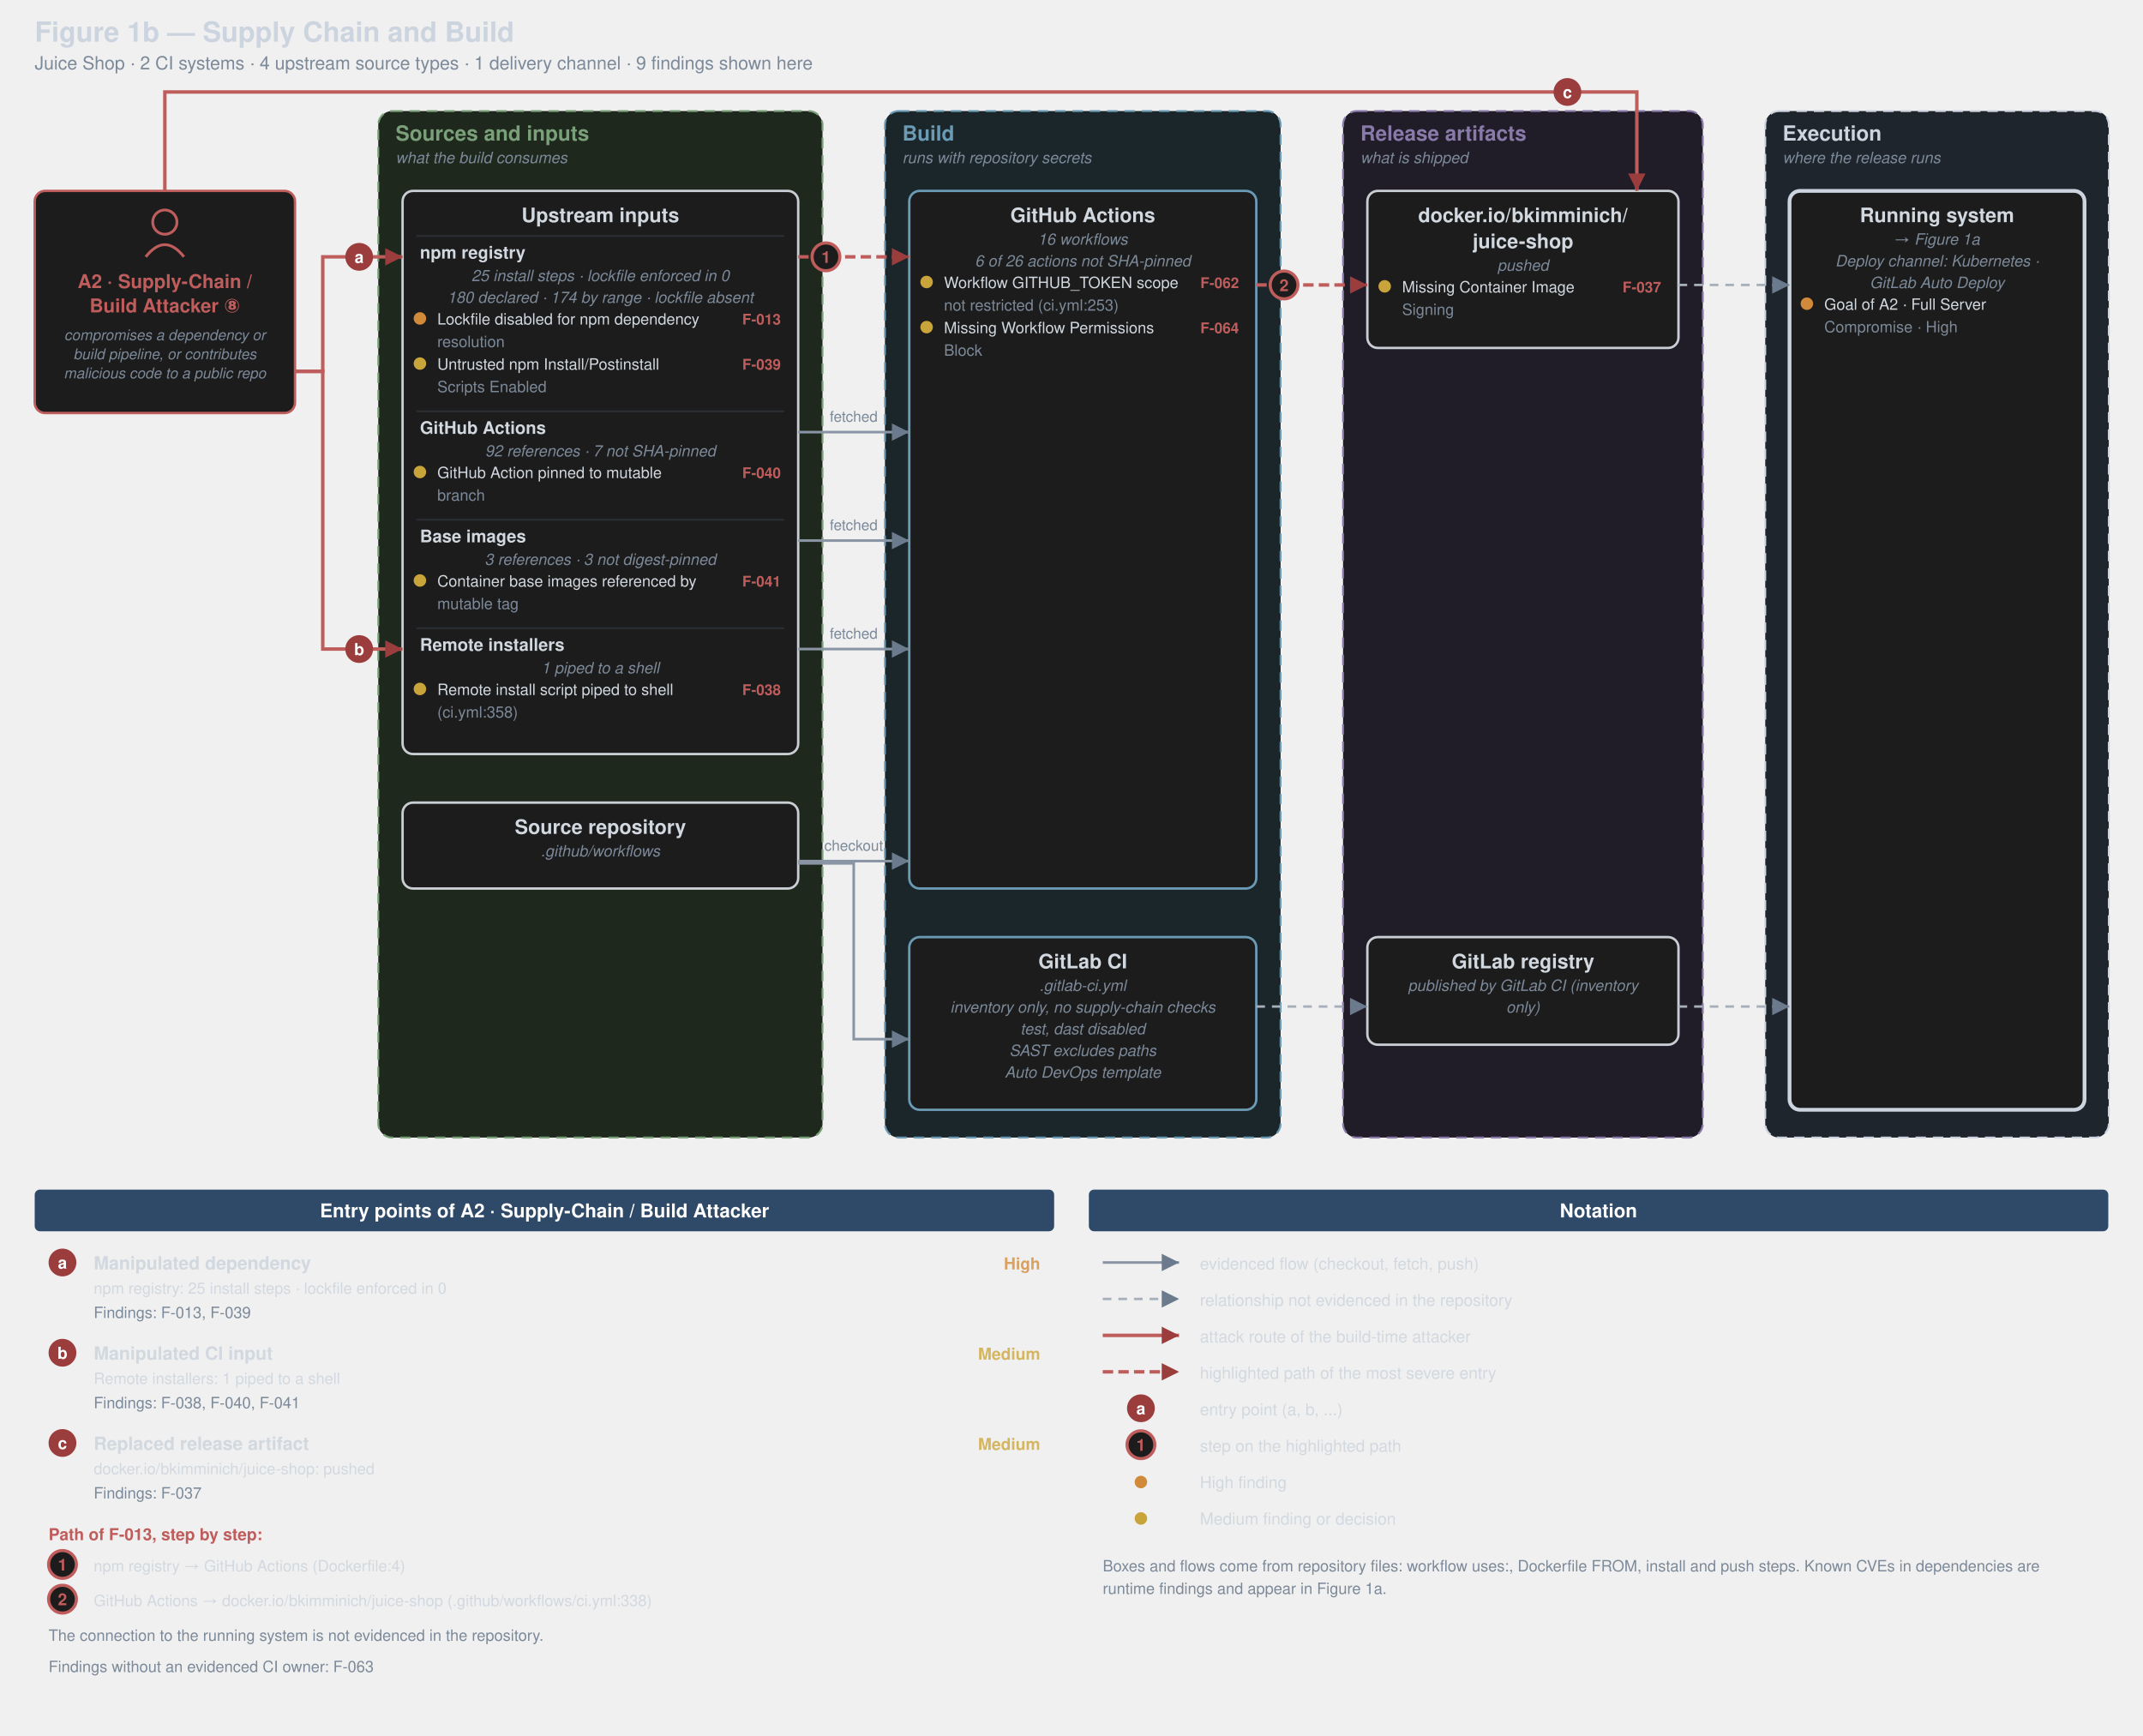
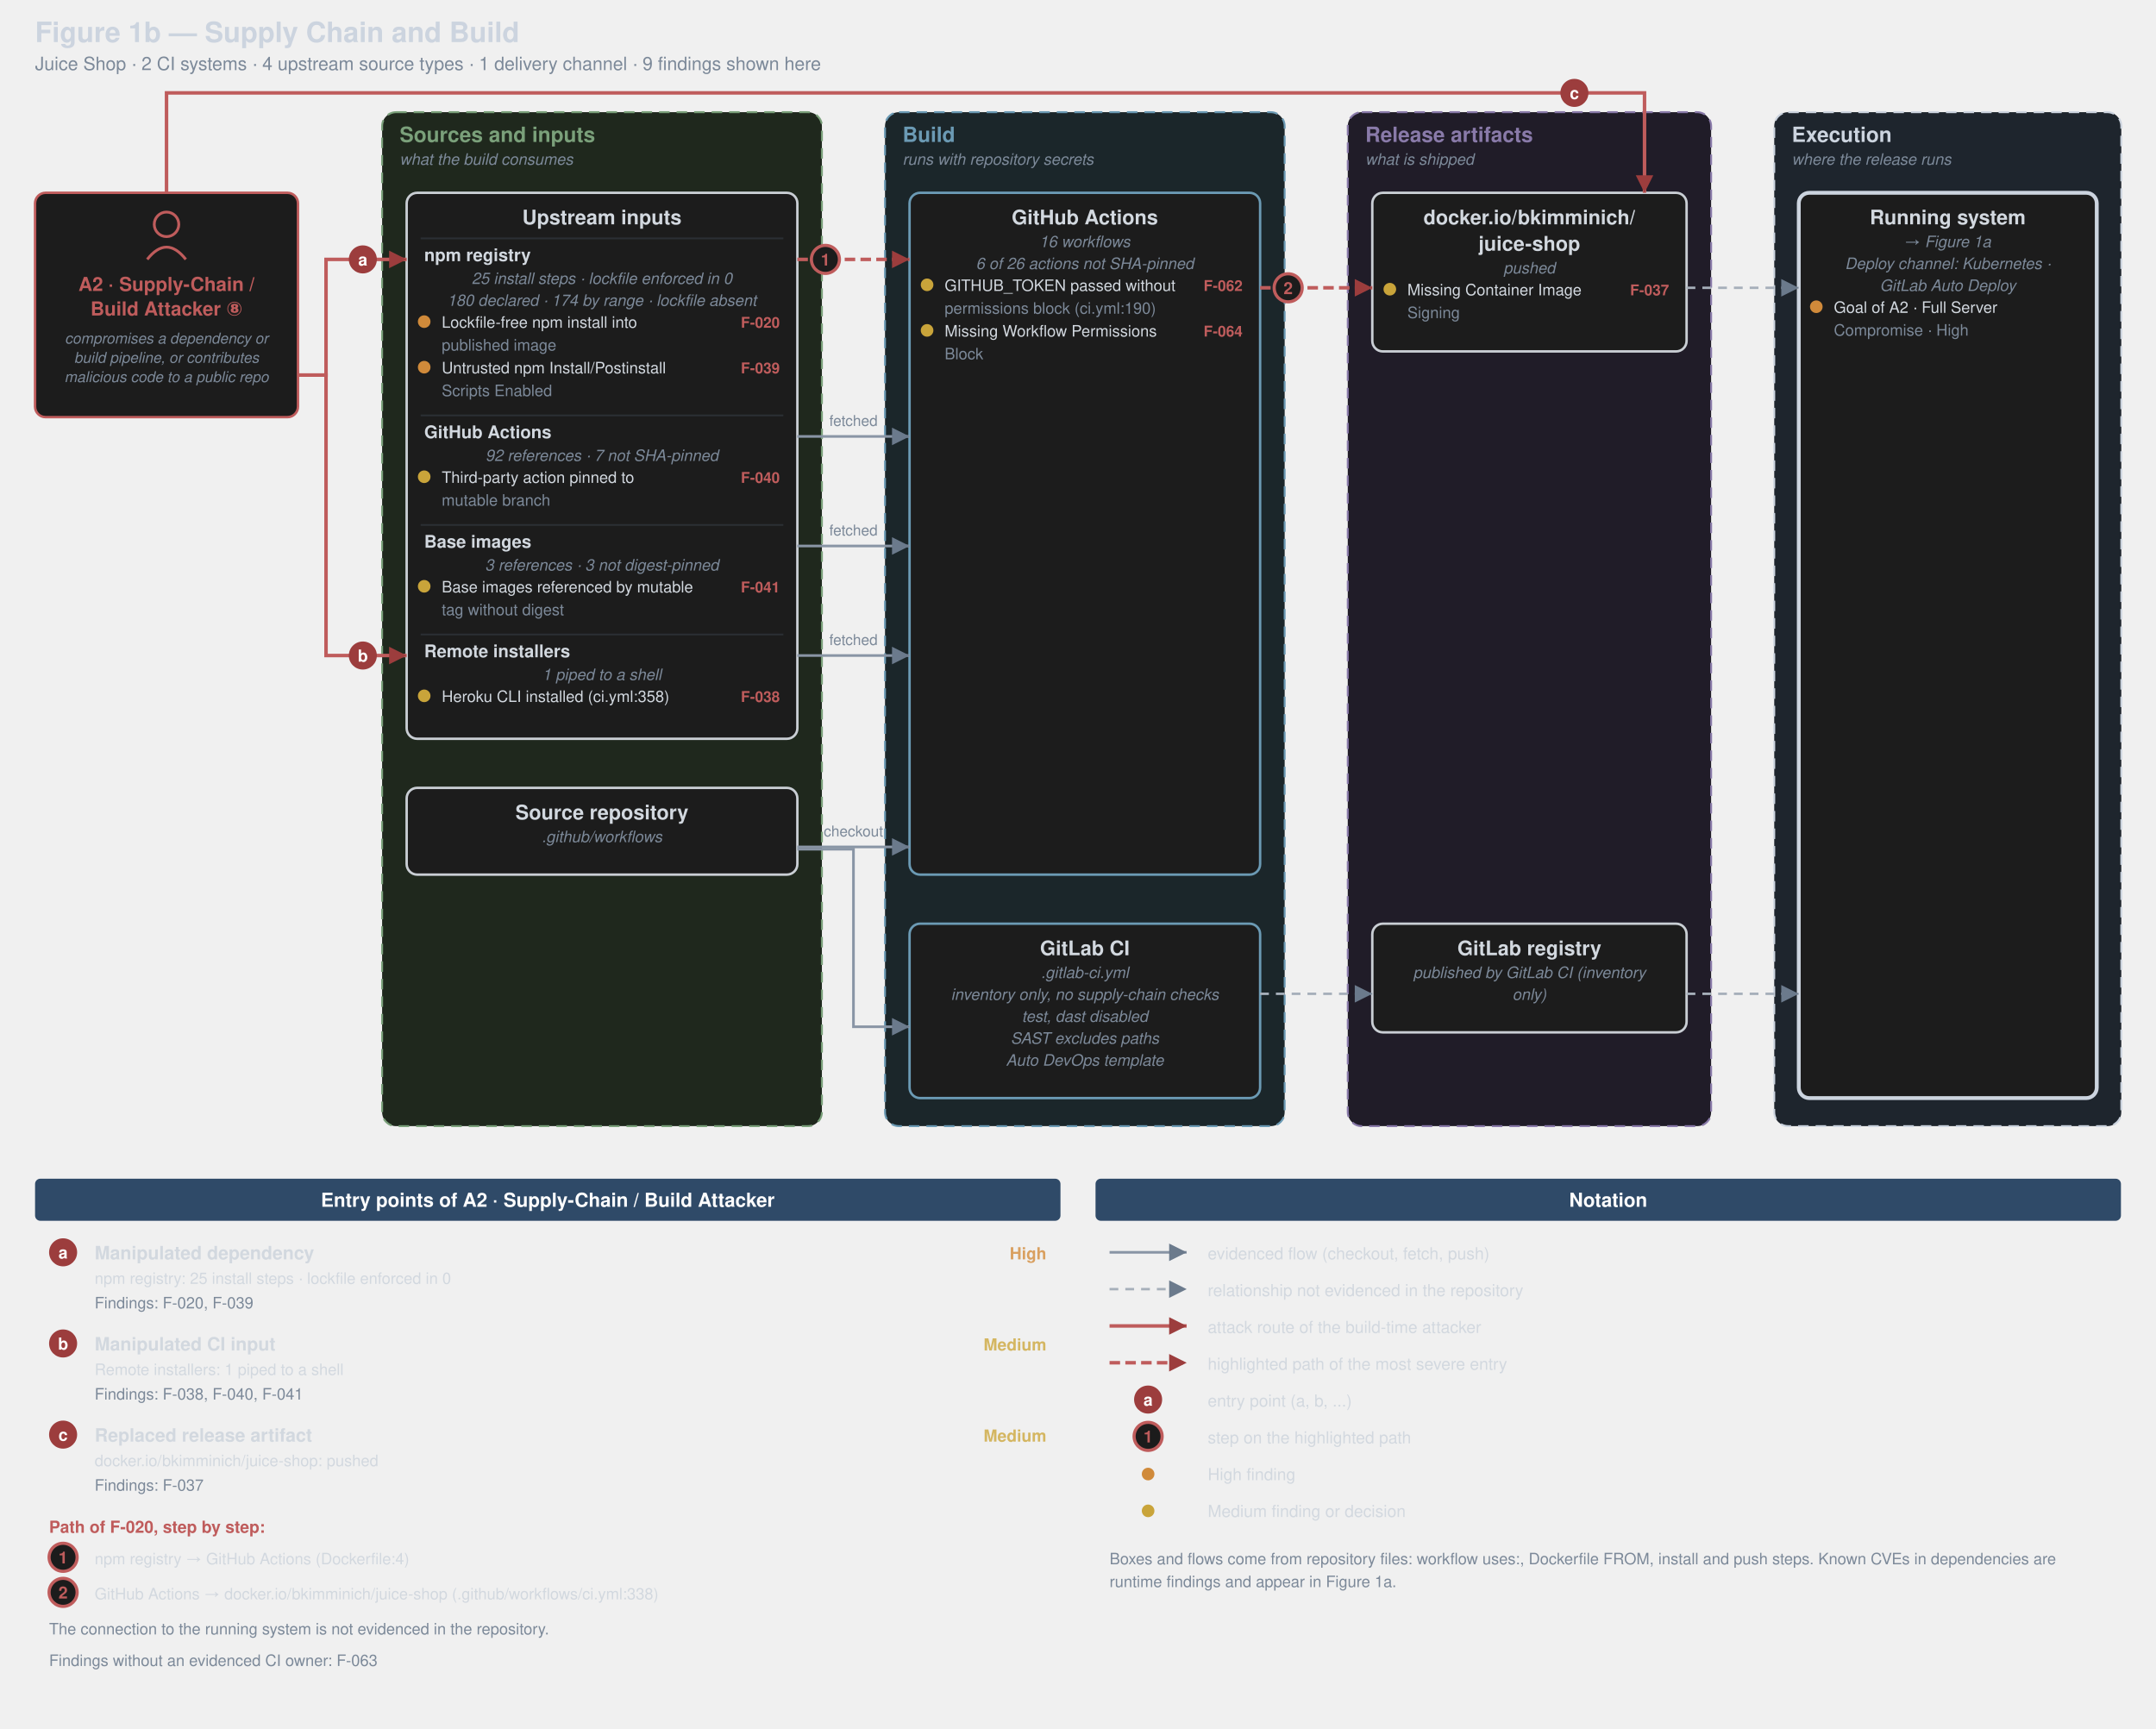
- <svg xmlns="http://www.w3.org/2000/svg" width="1235" height="1000" viewBox="0 0 1235 1000" font-family="Helvetica, Arial, sans-serif">
+ <svg xmlns="http://www.w3.org/2000/svg" width="1230" height="986" viewBox="0 0 1230 986" font-family="Helvetica, Arial, sans-serif">
  <defs>
    <marker id="m-flow" viewBox="0 0 10 10" refX="10" refY="5" markerWidth="10" markerHeight="10" markerUnits="userSpaceOnUse" orient="auto">
      <path d="M0 0 L10 5 L0 10 z" fill="#6b7a8c" />
    </marker>
    <marker id="m-attack" viewBox="0 0 10 10" refX="10" refY="5" markerWidth="10" markerHeight="10" markerUnits="userSpaceOnUse" orient="auto">
      <path d="M0 0 L10 5 L0 10 z" fill="#9c3d3d" />
    </marker>
  </defs>
  <text x="20.0" y="24.0" font-size="16" font-weight="bold" fill="#ccd4df" text-anchor="start">Figure 1b — Supply Chain and Build</text>
  <text x="20.0" y="40.0" font-size="10.5" font-weight="normal" fill="#7c8999" text-anchor="start">Juice Shop · 2 CI systems · 4 upstream source types · 1 delivery channel · 9 findings shown here</text>
-   <rect x="218.0" y="64.0" width="256.0" height="591.5" rx="8" fill="#1f281d" stroke="#7aa07a" stroke-width="1.1" stroke-dasharray="6 4" />
+   <rect x="218.0" y="64.0" width="250.9" height="578.5" rx="8" fill="#1f281d" stroke="#7aa07a" stroke-width="1.1" stroke-dasharray="6 4" />
  <text x="228.0" y="81.0" font-size="12" font-weight="bold" fill="#7aa07a" text-anchor="start">Sources and inputs</text>
  <text x="228.0" y="94.0" font-size="9" font-weight="normal" fill="#7c8999" text-anchor="start" font-style="italic">what the build consumes</text>
-   <rect x="510.0" y="64.0" width="228.0" height="591.5" rx="8" fill="#1b262a" stroke="#6b9ab4" stroke-width="1.1" stroke-dasharray="6 4" />
-   <text x="520.0" y="81.0" font-size="12" font-weight="bold" fill="#6b9ab4" text-anchor="start">Build</text>
-   <text x="520.0" y="94.0" font-size="9" font-weight="normal" fill="#7c8999" text-anchor="start" font-style="italic">runs with repository secrets</text>
-   <rect x="774.0" y="64.0" width="207.3" height="591.5" rx="8" fill="#201c28" stroke="#897aa9" stroke-width="1.1" stroke-dasharray="6 4" />
-   <text x="784.0" y="81.0" font-size="12" font-weight="bold" fill="#897aa9" text-anchor="start">Release artifacts</text>
-   <text x="784.0" y="94.0" font-size="9" font-weight="normal" fill="#7c8999" text-anchor="start" font-style="italic">what is shipped</text>
-   <rect x="1017.3" y="64.0" width="198.0" height="591.5" rx="8" fill="#1e252d" stroke="#ccd4df" stroke-width="1.1" stroke-dasharray="6 4" />
-   <text x="1027.3" y="81.0" font-size="12" font-weight="bold" fill="#ccd4df" text-anchor="start">Execution</text>
-   <text x="1027.3" y="94.0" font-size="9" font-weight="normal" fill="#7c8999" text-anchor="start" font-style="italic">where the release runs</text>
-   <rect x="232.0" y="110.0" width="228.0" height="324.5" rx="6" fill="#1c1c1c" stroke="#c9ced4" stroke-width="1.4" />
-   <text x="346.0" y="128.0" font-size="11.5" font-weight="bold" fill="#d2d8df" text-anchor="middle">Upstream inputs</text>
-   <line x1="240.0" y1="136.0" x2="452.0" y2="136.0" stroke="#2b2f34" />
+   <rect x="504.9" y="64.0" width="228.0" height="578.5" rx="8" fill="#1b262a" stroke="#6b9ab4" stroke-width="1.1" stroke-dasharray="6 4" />
+   <text x="514.9" y="81.0" font-size="12" font-weight="bold" fill="#6b9ab4" text-anchor="start">Build</text>
+   <text x="514.9" y="94.0" font-size="9" font-weight="normal" fill="#7c8999" text-anchor="start" font-style="italic">runs with repository secrets</text>
+   <rect x="768.9" y="64.0" width="207.3" height="578.5" rx="8" fill="#201c28" stroke="#897aa9" stroke-width="1.1" stroke-dasharray="6 4" />
+   <text x="778.9" y="81.0" font-size="12" font-weight="bold" fill="#897aa9" text-anchor="start">Release artifacts</text>
+   <text x="778.9" y="94.0" font-size="9" font-weight="normal" fill="#7c8999" text-anchor="start" font-style="italic">what is shipped</text>
+   <rect x="1012.2" y="64.0" width="198.0" height="578.5" rx="8" fill="#1e252d" stroke="#ccd4df" stroke-width="1.1" stroke-dasharray="6 4" />
+   <text x="1022.2" y="81.0" font-size="12" font-weight="bold" fill="#ccd4df" text-anchor="start">Execution</text>
+   <text x="1022.2" y="94.0" font-size="9" font-weight="normal" fill="#7c8999" text-anchor="start" font-style="italic">where the release runs</text>
+   <rect x="232.0" y="110.0" width="222.9" height="311.5" rx="6" fill="#1c1c1c" stroke="#c9ced4" stroke-width="1.4" />
+   <text x="343.4" y="128.0" font-size="11.5" font-weight="bold" fill="#d2d8df" text-anchor="middle">Upstream inputs</text>
+   <line x1="240.0" y1="136.0" x2="446.9" y2="136.0" stroke="#2b2f34" />
  <text x="242.0" y="149.0" font-size="10" font-weight="bold" fill="#d2d8df" text-anchor="start">npm registry</text>
-   <text x="346.0" y="162.0" font-size="9" font-weight="normal" fill="#7c8999" text-anchor="middle" font-style="italic">25 install steps · lockfile enforced in 0</text>
-   <text x="346.0" y="174.5" font-size="9" font-weight="normal" fill="#7c8999" text-anchor="middle" font-style="italic">180 declared · 174 by range · lockfile absent</text>
+   <text x="343.4" y="162.0" font-size="9" font-weight="normal" fill="#7c8999" text-anchor="middle" font-style="italic">25 install steps · lockfile enforced in 0</text>
+   <text x="343.4" y="174.5" font-size="9" font-weight="normal" fill="#7c8999" text-anchor="middle" font-style="italic">180 declared · 174 by range · lockfile absent</text>
  <circle cx="242.0" cy="183.5" r="3.6" fill="#d08a3a" />
-   <text x="252.0" y="187.0" font-size="9" font-weight="normal" fill="#d2d8df" text-anchor="start">Lockfile disabled for npm dependency</text>
-   <text x="450.0" y="187.0" font-size="8.5" font-weight="bold" fill="#bf5c5c" text-anchor="end">F-013</text>
-   <text x="252.0" y="200.0" font-size="9" font-weight="normal" fill="#7c8999" text-anchor="start">resolution</text>
-   <circle cx="242.0" cy="209.5" r="3.6" fill="#c9a43a" />
+   <text x="252.0" y="187.0" font-size="9" font-weight="normal" fill="#d2d8df" text-anchor="start">Lockfile-free npm install into</text>
+   <text x="444.9" y="187.0" font-size="8.5" font-weight="bold" fill="#bf5c5c" text-anchor="end">F-020</text>
+   <text x="252.0" y="200.0" font-size="9" font-weight="normal" fill="#7c8999" text-anchor="start">published image</text>
+   <circle cx="242.0" cy="209.5" r="3.6" fill="#d08a3a" />
  <text x="252.0" y="213.0" font-size="9" font-weight="normal" fill="#d2d8df" text-anchor="start">Untrusted npm Install/Postinstall</text>
-   <text x="450.0" y="213.0" font-size="8.5" font-weight="bold" fill="#bf5c5c" text-anchor="end">F-039</text>
+   <text x="444.9" y="213.0" font-size="8.5" font-weight="bold" fill="#bf5c5c" text-anchor="end">F-039</text>
  <text x="252.0" y="226.0" font-size="9" font-weight="normal" fill="#7c8999" text-anchor="start">Scripts Enabled</text>
-   <line x1="240.0" y1="237.0" x2="452.0" y2="237.0" stroke="#2b2f34" />
+   <line x1="240.0" y1="237.0" x2="446.9" y2="237.0" stroke="#2b2f34" />
  <text x="242.0" y="250.0" font-size="10" font-weight="bold" fill="#d2d8df" text-anchor="start">GitHub Actions</text>
-   <text x="346.0" y="263.0" font-size="9" font-weight="normal" fill="#7c8999" text-anchor="middle" font-style="italic">92 references · 7 not SHA-pinned</text>
+   <text x="343.4" y="263.0" font-size="9" font-weight="normal" fill="#7c8999" text-anchor="middle" font-style="italic">92 references · 7 not SHA-pinned</text>
  <circle cx="242.0" cy="272.0" r="3.6" fill="#c9a43a" />
-   <text x="252.0" y="275.5" font-size="9" font-weight="normal" fill="#d2d8df" text-anchor="start">GitHub Action pinned to mutable</text>
-   <text x="450.0" y="275.5" font-size="8.5" font-weight="bold" fill="#bf5c5c" text-anchor="end">F-040</text>
-   <text x="252.0" y="288.5" font-size="9" font-weight="normal" fill="#7c8999" text-anchor="start">branch</text>
-   <line x1="240.0" y1="299.5" x2="452.0" y2="299.5" stroke="#2b2f34" />
+   <text x="252.0" y="275.5" font-size="9" font-weight="normal" fill="#d2d8df" text-anchor="start">Third-party action pinned to</text>
+   <text x="444.9" y="275.5" font-size="8.5" font-weight="bold" fill="#bf5c5c" text-anchor="end">F-040</text>
+   <text x="252.0" y="288.5" font-size="9" font-weight="normal" fill="#7c8999" text-anchor="start">mutable branch</text>
+   <line x1="240.0" y1="299.5" x2="446.9" y2="299.5" stroke="#2b2f34" />
  <text x="242.0" y="312.5" font-size="10" font-weight="bold" fill="#d2d8df" text-anchor="start">Base images</text>
-   <text x="346.0" y="325.5" font-size="9" font-weight="normal" fill="#7c8999" text-anchor="middle" font-style="italic">3 references · 3 not digest-pinned</text>
+   <text x="343.4" y="325.5" font-size="9" font-weight="normal" fill="#7c8999" text-anchor="middle" font-style="italic">3 references · 3 not digest-pinned</text>
  <circle cx="242.0" cy="334.5" r="3.6" fill="#c9a43a" />
-   <text x="252.0" y="338.0" font-size="9" font-weight="normal" fill="#d2d8df" text-anchor="start">Container base images referenced by</text>
-   <text x="450.0" y="338.0" font-size="8.5" font-weight="bold" fill="#bf5c5c" text-anchor="end">F-041</text>
-   <text x="252.0" y="351.0" font-size="9" font-weight="normal" fill="#7c8999" text-anchor="start">mutable tag</text>
-   <line x1="240.0" y1="362.0" x2="452.0" y2="362.0" stroke="#2b2f34" />
+   <text x="252.0" y="338.0" font-size="9" font-weight="normal" fill="#d2d8df" text-anchor="start">Base images referenced by mutable</text>
+   <text x="444.9" y="338.0" font-size="8.5" font-weight="bold" fill="#bf5c5c" text-anchor="end">F-041</text>
+   <text x="252.0" y="351.0" font-size="9" font-weight="normal" fill="#7c8999" text-anchor="start">tag without digest</text>
+   <line x1="240.0" y1="362.0" x2="446.9" y2="362.0" stroke="#2b2f34" />
  <text x="242.0" y="375.0" font-size="10" font-weight="bold" fill="#d2d8df" text-anchor="start">Remote installers</text>
-   <text x="346.0" y="388.0" font-size="9" font-weight="normal" fill="#7c8999" text-anchor="middle" font-style="italic">1 piped to a shell</text>
+   <text x="343.4" y="388.0" font-size="9" font-weight="normal" fill="#7c8999" text-anchor="middle" font-style="italic">1 piped to a shell</text>
  <circle cx="242.0" cy="397.0" r="3.6" fill="#c9a43a" />
-   <text x="252.0" y="400.5" font-size="9" font-weight="normal" fill="#d2d8df" text-anchor="start">Remote install script piped to shell</text>
-   <text x="450.0" y="400.5" font-size="8.5" font-weight="bold" fill="#bf5c5c" text-anchor="end">F-038</text>
-   <text x="252.0" y="413.5" font-size="9" font-weight="normal" fill="#7c8999" text-anchor="start">(ci.yml:358)</text>
-   <rect x="232.0" y="462.5" width="228.0" height="49.5" rx="6" fill="#1c1c1c" stroke="#c9ced4" stroke-width="1.4" />
-   <text x="346.0" y="480.5" font-size="11.5" font-weight="bold" fill="#d2d8df" text-anchor="middle">Source repository</text>
-   <text x="346.0" y="493.5" font-size="9" font-weight="normal" fill="#7c8999" text-anchor="middle" font-style="italic">.github/workflows</text>
-   <rect x="524.0" y="110.0" width="200.0" height="402.0" rx="6" fill="#1c1c1c" stroke="#6b9ab4" stroke-width="1.4" />
-   <text x="624.0" y="128.0" font-size="11.5" font-weight="bold" fill="#d2d8df" text-anchor="middle">GitHub Actions</text>
-   <text x="624.0" y="141.0" font-size="9" font-weight="normal" fill="#7c8999" text-anchor="middle" font-style="italic">16 workflows</text>
-   <text x="624.0" y="153.5" font-size="9" font-weight="normal" fill="#7c8999" text-anchor="middle" font-style="italic">6 of 26 actions not SHA-pinned</text>
-   <circle cx="534.0" cy="162.5" r="3.6" fill="#c9a43a" />
-   <text x="544.0" y="166.0" font-size="9" font-weight="normal" fill="#d2d8df" text-anchor="start">Workflow GITHUB_TOKEN scope</text>
-   <text x="714.0" y="166.0" font-size="8.5" font-weight="bold" fill="#bf5c5c" text-anchor="end">F-062</text>
-   <text x="544.0" y="179.0" font-size="9" font-weight="normal" fill="#7c8999" text-anchor="start">not restricted (ci.yml:253)</text>
-   <circle cx="534.0" cy="188.5" r="3.6" fill="#c9a43a" />
-   <text x="544.0" y="192.0" font-size="9" font-weight="normal" fill="#d2d8df" text-anchor="start">Missing Workflow Permissions</text>
-   <text x="714.0" y="192.0" font-size="8.5" font-weight="bold" fill="#bf5c5c" text-anchor="end">F-064</text>
-   <text x="544.0" y="205.0" font-size="9" font-weight="normal" fill="#7c8999" text-anchor="start">Block</text>
-   <rect x="524.0" y="540.0" width="200.0" height="99.5" rx="6" fill="#1c1c1c" stroke="#6b9ab4" stroke-width="1.4" />
-   <text x="624.0" y="558.0" font-size="11.5" font-weight="bold" fill="#d2d8df" text-anchor="middle">GitLab CI</text>
-   <text x="624.0" y="571.0" font-size="9" font-weight="normal" fill="#7c8999" text-anchor="middle" font-style="italic">.gitlab-ci.yml</text>
-   <text x="624.0" y="583.5" font-size="9" font-weight="normal" fill="#7c8999" text-anchor="middle" font-style="italic">inventory only, no supply-chain checks</text>
-   <text x="624.0" y="596.0" font-size="9" font-weight="normal" fill="#7c8999" text-anchor="middle" font-style="italic">test, dast disabled</text>
-   <text x="624.0" y="608.5" font-size="9" font-weight="normal" fill="#7c8999" text-anchor="middle" font-style="italic">SAST excludes paths</text>
-   <text x="624.0" y="621.0" font-size="9" font-weight="normal" fill="#7c8999" text-anchor="middle" font-style="italic">Auto DevOps template</text>
-   <rect x="788.0" y="110.0" width="179.3" height="90.5" rx="6" fill="#1c1c1c" stroke="#c9ced4" stroke-width="1.4" />
-   <text x="877.7" y="128.0" font-size="11.5" font-weight="bold" fill="#d2d8df" text-anchor="middle">docker.io/bkimminich/</text>
-   <text x="877.7" y="143.0" font-size="11.5" font-weight="bold" fill="#d2d8df" text-anchor="middle">juice-shop</text>
-   <text x="877.7" y="156.0" font-size="9" font-weight="normal" fill="#7c8999" text-anchor="middle" font-style="italic">pushed</text>
-   <circle cx="798.0" cy="165.0" r="3.6" fill="#c9a43a" />
-   <text x="808.0" y="168.5" font-size="9" font-weight="normal" fill="#d2d8df" text-anchor="start">Missing Container Image</text>
-   <text x="957.3" y="168.5" font-size="8.5" font-weight="bold" fill="#bf5c5c" text-anchor="end">F-037</text>
-   <text x="808.0" y="181.5" font-size="9" font-weight="normal" fill="#7c8999" text-anchor="start">Signing</text>
-   <rect x="788.0" y="540.0" width="179.3" height="62.0" rx="6" fill="#1c1c1c" stroke="#c9ced4" stroke-width="1.4" />
-   <text x="877.7" y="558.0" font-size="11.5" font-weight="bold" fill="#d2d8df" text-anchor="middle">GitLab registry</text>
-   <text x="877.7" y="571.0" font-size="9" font-weight="normal" fill="#7c8999" text-anchor="middle" font-style="italic">published by GitLab CI (inventory</text>
-   <text x="877.7" y="583.5" font-size="9" font-weight="normal" fill="#7c8999" text-anchor="middle" font-style="italic">only)</text>
-   <rect x="1031.3" y="110.0" width="170.0" height="529.5" rx="6" fill="#1c1c1c" stroke="#ccd4df" stroke-width="2.2" />
-   <text x="1116.3" y="128.0" font-size="11.5" font-weight="bold" fill="#d2d8df" text-anchor="middle">Running system</text>
-   <text x="1116.3" y="141.0" font-size="9" font-weight="normal" fill="#7c8999" text-anchor="middle" font-style="italic">→ Figure 1a</text>
-   <text x="1116.3" y="153.5" font-size="9" font-weight="normal" fill="#7c8999" text-anchor="middle" font-style="italic">Deploy channel: Kubernetes ·</text>
-   <text x="1116.3" y="166.0" font-size="9" font-weight="normal" fill="#7c8999" text-anchor="middle" font-style="italic">GitLab Auto Deploy</text>
-   <circle cx="1041.3" cy="175.0" r="3.6" fill="#d08a3a" />
-   <text x="1051.3" y="178.5" font-size="9" font-weight="normal" fill="#d2d8df" text-anchor="start">Goal of A2 · Full Server</text>
-   <text x="1051.3" y="191.5" font-size="9" font-weight="normal" fill="#7c8999" text-anchor="start">Compromise · High</text>
+   <text x="252.0" y="400.5" font-size="9" font-weight="normal" fill="#d2d8df" text-anchor="start">Heroku CLI installed (ci.yml:358)</text>
+   <text x="444.9" y="400.5" font-size="8.5" font-weight="bold" fill="#bf5c5c" text-anchor="end">F-038</text>
+   <rect x="232.0" y="449.5" width="222.9" height="49.5" rx="6" fill="#1c1c1c" stroke="#c9ced4" stroke-width="1.4" />
+   <text x="343.4" y="467.5" font-size="11.5" font-weight="bold" fill="#d2d8df" text-anchor="middle">Source repository</text>
+   <text x="343.4" y="480.5" font-size="9" font-weight="normal" fill="#7c8999" text-anchor="middle" font-style="italic">.github/workflows</text>
+   <rect x="518.9" y="110.0" width="200.0" height="389.0" rx="6" fill="#1c1c1c" stroke="#6b9ab4" stroke-width="1.4" />
+   <text x="618.9" y="128.0" font-size="11.5" font-weight="bold" fill="#d2d8df" text-anchor="middle">GitHub Actions</text>
+   <text x="618.9" y="141.0" font-size="9" font-weight="normal" fill="#7c8999" text-anchor="middle" font-style="italic">16 workflows</text>
+   <text x="618.9" y="153.5" font-size="9" font-weight="normal" fill="#7c8999" text-anchor="middle" font-style="italic">6 of 26 actions not SHA-pinned</text>
+   <circle cx="528.9" cy="162.5" r="3.6" fill="#c9a43a" />
+   <text x="538.9" y="166.0" font-size="9" font-weight="normal" fill="#d2d8df" text-anchor="start">GITHUB_TOKEN passed without</text>
+   <text x="708.9" y="166.0" font-size="8.5" font-weight="bold" fill="#bf5c5c" text-anchor="end">F-062</text>
+   <text x="538.9" y="179.0" font-size="9" font-weight="normal" fill="#7c8999" text-anchor="start">permissions block (ci.yml:190)</text>
+   <circle cx="528.9" cy="188.5" r="3.6" fill="#c9a43a" />
+   <text x="538.9" y="192.0" font-size="9" font-weight="normal" fill="#d2d8df" text-anchor="start">Missing Workflow Permissions</text>
+   <text x="708.9" y="192.0" font-size="8.5" font-weight="bold" fill="#bf5c5c" text-anchor="end">F-064</text>
+   <text x="538.9" y="205.0" font-size="9" font-weight="normal" fill="#7c8999" text-anchor="start">Block</text>
+   <rect x="518.9" y="527.0" width="200.0" height="99.5" rx="6" fill="#1c1c1c" stroke="#6b9ab4" stroke-width="1.4" />
+   <text x="618.9" y="545.0" font-size="11.5" font-weight="bold" fill="#d2d8df" text-anchor="middle">GitLab CI</text>
+   <text x="618.9" y="558.0" font-size="9" font-weight="normal" fill="#7c8999" text-anchor="middle" font-style="italic">.gitlab-ci.yml</text>
+   <text x="618.9" y="570.5" font-size="9" font-weight="normal" fill="#7c8999" text-anchor="middle" font-style="italic">inventory only, no supply-chain checks</text>
+   <text x="618.9" y="583.0" font-size="9" font-weight="normal" fill="#7c8999" text-anchor="middle" font-style="italic">test, dast disabled</text>
+   <text x="618.9" y="595.5" font-size="9" font-weight="normal" fill="#7c8999" text-anchor="middle" font-style="italic">SAST excludes paths</text>
+   <text x="618.9" y="608.0" font-size="9" font-weight="normal" fill="#7c8999" text-anchor="middle" font-style="italic">Auto DevOps template</text>
+   <rect x="782.9" y="110.0" width="179.3" height="90.5" rx="6" fill="#1c1c1c" stroke="#c9ced4" stroke-width="1.4" />
+   <text x="872.5" y="128.0" font-size="11.5" font-weight="bold" fill="#d2d8df" text-anchor="middle">docker.io/bkimminich/</text>
+   <text x="872.5" y="143.0" font-size="11.5" font-weight="bold" fill="#d2d8df" text-anchor="middle">juice-shop</text>
+   <text x="872.5" y="156.0" font-size="9" font-weight="normal" fill="#7c8999" text-anchor="middle" font-style="italic">pushed</text>
+   <circle cx="792.9" cy="165.0" r="3.6" fill="#c9a43a" />
+   <text x="802.9" y="168.5" font-size="9" font-weight="normal" fill="#d2d8df" text-anchor="start">Missing Container Image</text>
+   <text x="952.2" y="168.5" font-size="8.5" font-weight="bold" fill="#bf5c5c" text-anchor="end">F-037</text>
+   <text x="802.9" y="181.5" font-size="9" font-weight="normal" fill="#7c8999" text-anchor="start">Signing</text>
+   <rect x="782.9" y="527.0" width="179.3" height="62.0" rx="6" fill="#1c1c1c" stroke="#c9ced4" stroke-width="1.4" />
+   <text x="872.5" y="545.0" font-size="11.5" font-weight="bold" fill="#d2d8df" text-anchor="middle">GitLab registry</text>
+   <text x="872.5" y="558.0" font-size="9" font-weight="normal" fill="#7c8999" text-anchor="middle" font-style="italic">published by GitLab CI (inventory</text>
+   <text x="872.5" y="570.5" font-size="9" font-weight="normal" fill="#7c8999" text-anchor="middle" font-style="italic">only)</text>
+   <rect x="1026.2" y="110.0" width="170.0" height="516.5" rx="6" fill="#1c1c1c" stroke="#ccd4df" stroke-width="2.2" />
+   <text x="1111.2" y="128.0" font-size="11.5" font-weight="bold" fill="#d2d8df" text-anchor="middle">Running system</text>
+   <text x="1111.2" y="141.0" font-size="9" font-weight="normal" fill="#7c8999" text-anchor="middle" font-style="italic">→ Figure 1a</text>
+   <text x="1111.2" y="153.5" font-size="9" font-weight="normal" fill="#7c8999" text-anchor="middle" font-style="italic">Deploy channel: Kubernetes ·</text>
+   <text x="1111.2" y="166.0" font-size="9" font-weight="normal" fill="#7c8999" text-anchor="middle" font-style="italic">GitLab Auto Deploy</text>
+   <circle cx="1036.2" cy="175.0" r="3.6" fill="#d08a3a" />
+   <text x="1046.2" y="178.5" font-size="9" font-weight="normal" fill="#d2d8df" text-anchor="start">Goal of A2 · Full Server</text>
+   <text x="1046.2" y="191.5" font-size="9" font-weight="normal" fill="#7c8999" text-anchor="start">Compromise · High</text>
  <rect x="20.0" y="110.0" width="150.0" height="128.0" rx="6" fill="#1c1c1c" stroke="#bf5c5c" stroke-width="1.4" />
  <circle cx="95.0" cy="128.0" r="7" fill="none" stroke="#bf5c5c" stroke-width="1.6" />
  <path d="M84.0 148.0 q11 -14 22 0" fill="none" stroke="#bf5c5c" stroke-width="1.6" />
  <text x="95.0" y="166.0" font-size="11" font-weight="bold" fill="#bf5c5c" text-anchor="middle">A2 · Supply-Chain /</text>
  <text x="95.0" y="180.0" font-size="11" font-weight="bold" fill="#bf5c5c" text-anchor="middle">Build Attacker ⑧</text>
  <text x="95.0" y="196.0" font-size="8.5" font-weight="normal" fill="#7c8999" text-anchor="middle" font-style="italic">compromises a dependency or</text>
  <text x="95.0" y="207.0" font-size="8.5" font-weight="normal" fill="#7c8999" text-anchor="middle" font-style="italic">build pipeline, or contributes</text>
  <text x="95.0" y="218.0" font-size="8.5" font-weight="normal" fill="#7c8999" text-anchor="middle" font-style="italic">malicious code to a public repo</text>
-   <path d="M460.0 148.0 L524.0 148.0" fill="none" stroke="#bf5c5c" stroke-width="2" stroke-dasharray="6 3" marker-end="url(#m-attack)" />
-   <circle cx="476.0" cy="148.0" r="8" fill="#1c1c1c" stroke="#bf5c5c" stroke-width="1.8" />
-   <text x="476.0" y="151.5" font-size="9.5" font-weight="bold" fill="#bf5c5c" text-anchor="middle">1</text>
-   <path d="M460.0 249.0 L524.0 249.0" fill="none" stroke="#8995a5" stroke-width="1.5" marker-end="url(#m-flow)" />
-   <text x="492.0" y="243.0" font-size="8.5" font-weight="normal" fill="#7c8999" text-anchor="middle">fetched</text>
-   <path d="M460.0 311.5 L524.0 311.5" fill="none" stroke="#8995a5" stroke-width="1.5" marker-end="url(#m-flow)" />
-   <text x="492.0" y="305.5" font-size="8.5" font-weight="normal" fill="#7c8999" text-anchor="middle">fetched</text>
-   <path d="M460.0 374.0 L524.0 374.0" fill="none" stroke="#8995a5" stroke-width="1.5" marker-end="url(#m-flow)" />
-   <text x="492.0" y="368.0" font-size="8.5" font-weight="normal" fill="#7c8999" text-anchor="middle">fetched</text>
-   <path d="M460.0 496.2 L524.0 496.2" fill="none" stroke="#8995a5" stroke-width="1.5" marker-end="url(#m-flow)" />
-   <text x="492.0" y="490.2" font-size="8.5" font-weight="normal" fill="#7c8999" text-anchor="middle">checkout</text>
-   <path d="M460.0 497.5 L492.0 497.5 L492.0 598.8 L524.0 598.8" fill="none" stroke="#8995a5" stroke-width="1.5" marker-end="url(#m-flow)" />
-   <path d="M724.0 164.2 L788.0 164.2" fill="none" stroke="#bf5c5c" stroke-width="2" stroke-dasharray="6 3" marker-end="url(#m-attack)" />
-   <circle cx="740.0" cy="164.2" r="8" fill="#1c1c1c" stroke="#bf5c5c" stroke-width="1.8" />
-   <text x="740.0" y="167.8" font-size="9.5" font-weight="bold" fill="#bf5c5c" text-anchor="middle">2</text>
-   <path d="M967.3 164.2 L1031.3 164.2" fill="none" stroke="#a6afba" stroke-width="1.4" stroke-dasharray="5 4" marker-end="url(#m-flow)" />
-   <path d="M724.0 580.0 L788.0 580.0" fill="none" stroke="#a6afba" stroke-width="1.4" stroke-dasharray="5 4" marker-end="url(#m-flow)" />
-   <path d="M967.3 580.0 L1031.3 580.0" fill="none" stroke="#a6afba" stroke-width="1.4" stroke-dasharray="5 4" marker-end="url(#m-flow)" />
+   <path d="M454.9 148.0 L518.9 148.0" fill="none" stroke="#bf5c5c" stroke-width="2" stroke-dasharray="6 3" marker-end="url(#m-attack)" />
+   <circle cx="470.9" cy="148.0" r="8" fill="#1c1c1c" stroke="#bf5c5c" stroke-width="1.8" />
+   <text x="470.9" y="151.5" font-size="9.5" font-weight="bold" fill="#bf5c5c" text-anchor="middle">1</text>
+   <path d="M454.9 249.0 L518.9 249.0" fill="none" stroke="#8995a5" stroke-width="1.5" marker-end="url(#m-flow)" />
+   <text x="486.9" y="243.0" font-size="8.5" font-weight="normal" fill="#7c8999" text-anchor="middle">fetched</text>
+   <path d="M454.9 311.5 L518.9 311.5" fill="none" stroke="#8995a5" stroke-width="1.5" marker-end="url(#m-flow)" />
+   <text x="486.9" y="305.5" font-size="8.5" font-weight="normal" fill="#7c8999" text-anchor="middle">fetched</text>
+   <path d="M454.9 374.0 L518.9 374.0" fill="none" stroke="#8995a5" stroke-width="1.5" marker-end="url(#m-flow)" />
+   <text x="486.9" y="368.0" font-size="8.5" font-weight="normal" fill="#7c8999" text-anchor="middle">fetched</text>
+   <path d="M454.9 483.2 L518.9 483.2" fill="none" stroke="#8995a5" stroke-width="1.5" marker-end="url(#m-flow)" />
+   <text x="486.9" y="477.2" font-size="8.5" font-weight="normal" fill="#7c8999" text-anchor="middle">checkout</text>
+   <path d="M454.9 484.5 L486.9 484.5 L486.9 585.8 L518.9 585.8" fill="none" stroke="#8995a5" stroke-width="1.5" marker-end="url(#m-flow)" />
+   <path d="M718.9 164.2 L782.9 164.2" fill="none" stroke="#bf5c5c" stroke-width="2" stroke-dasharray="6 3" marker-end="url(#m-attack)" />
+   <circle cx="734.9" cy="164.2" r="8" fill="#1c1c1c" stroke="#bf5c5c" stroke-width="1.8" />
+   <text x="734.9" y="167.8" font-size="9.5" font-weight="bold" fill="#bf5c5c" text-anchor="middle">2</text>
+   <path d="M962.2 164.2 L1026.2 164.2" fill="none" stroke="#a6afba" stroke-width="1.4" stroke-dasharray="5 4" marker-end="url(#m-flow)" />
+   <path d="M718.9 567.0 L782.9 567.0" fill="none" stroke="#a6afba" stroke-width="1.4" stroke-dasharray="5 4" marker-end="url(#m-flow)" />
+   <path d="M962.2 567.0 L1026.2 567.0" fill="none" stroke="#a6afba" stroke-width="1.4" stroke-dasharray="5 4" marker-end="url(#m-flow)" />
  <path d="M170.0 214.0 L186.0 214.0 L186.0 148.0 L232.0 148.0" fill="none" stroke="#bf5c5c" stroke-width="2" marker-end="url(#m-attack)" />
  <circle cx="207.0" cy="148.0" r="8" fill="#9c3d3d" />
  <text x="207.0" y="151.5" font-size="9.5" font-weight="bold" fill="#ffffff" text-anchor="middle">a</text>
  <path d="M170.0 214.0 L186.0 214.0 L186.0 374.0 L232.0 374.0" fill="none" stroke="#bf5c5c" stroke-width="2" marker-end="url(#m-attack)" />
  <circle cx="207.0" cy="374.0" r="8" fill="#9c3d3d" />
  <text x="207.0" y="377.5" font-size="9.5" font-weight="bold" fill="#ffffff" text-anchor="middle">b</text>
-   <path d="M95.0 110.0 L95.0 53.0 L943.3 53.0 L943.3 110.0" fill="none" stroke="#bf5c5c" stroke-width="2" marker-end="url(#m-attack)" />
-   <circle cx="903.3" cy="53.0" r="8" fill="#9c3d3d" />
-   <text x="903.3" y="56.5" font-size="9.5" font-weight="bold" fill="#ffffff" text-anchor="middle">c</text>
-   <g transform="translate(0,685.5)">
-     <rect x="20.0" y="0.0" width="587.5" height="24.0" rx="3" fill="#2f4a68" stroke="#c4ceda" stroke-width="0" />
-     <text x="313.8" y="16.0" font-size="11" font-weight="bold" fill="#ffffff" text-anchor="middle">Entry points of A2 · Supply-Chain / Build Attacker</text>
+   <path d="M95.0 110.0 L95.0 53.0 L938.2 53.0 L938.2 110.0" fill="none" stroke="#bf5c5c" stroke-width="2" marker-end="url(#m-attack)" />
+   <circle cx="898.2" cy="53.0" r="8" fill="#9c3d3d" />
+   <text x="898.2" y="56.5" font-size="9.5" font-weight="bold" fill="#ffffff" text-anchor="middle">c</text>
+   <g transform="translate(0,672.5)">
+     <rect x="20.0" y="0.0" width="585.0" height="24.0" rx="3" fill="#2f4a68" stroke="#c4ceda" stroke-width="0" />
+     <text x="312.5" y="16.0" font-size="11" font-weight="bold" fill="#ffffff" text-anchor="middle">Entry points of A2 · Supply-Chain / Build Attacker</text>
    <circle cx="36.0" cy="42.0" r="8" fill="#9c3d3d" />
    <text x="36.0" y="45.5" font-size="9.5" font-weight="bold" fill="#ffffff" text-anchor="middle">a</text>
    <text x="54.0" y="46.0" font-size="10.5" font-weight="bold" fill="#d2d8df" text-anchor="start">Manipulated dependency</text>
-     <text x="599.5" y="46.0" font-size="9.5" font-weight="bold" fill="#d9a060" text-anchor="end">High</text>
+     <text x="597.0" y="46.0" font-size="9.5" font-weight="bold" fill="#d9a060" text-anchor="end">High</text>
    <text x="54.0" y="60.0" font-size="9" font-weight="normal" fill="#d2d8df" text-anchor="start">npm registry: 25 install steps · lockfile enforced in 0</text>
-     <text x="54.0" y="74.0" font-size="9" font-weight="normal" fill="#7c8999" text-anchor="start">Findings: F-013, F-039</text>
+     <text x="54.0" y="74.0" font-size="9" font-weight="normal" fill="#7c8999" text-anchor="start">Findings: F-020, F-039</text>
    <circle cx="36.0" cy="94.0" r="8" fill="#9c3d3d" />
    <text x="36.0" y="97.5" font-size="9.5" font-weight="bold" fill="#ffffff" text-anchor="middle">b</text>
    <text x="54.0" y="98.0" font-size="10.5" font-weight="bold" fill="#d2d8df" text-anchor="start">Manipulated CI input</text>
-     <text x="599.5" y="98.0" font-size="9.5" font-weight="bold" fill="#d4b661" text-anchor="end">Medium</text>
+     <text x="597.0" y="98.0" font-size="9.5" font-weight="bold" fill="#d4b661" text-anchor="end">Medium</text>
    <text x="54.0" y="112.0" font-size="9" font-weight="normal" fill="#d2d8df" text-anchor="start">Remote installers: 1 piped to a shell</text>
    <text x="54.0" y="126.0" font-size="9" font-weight="normal" fill="#7c8999" text-anchor="start">Findings: F-038, F-040, F-041</text>
    <circle cx="36.0" cy="146.0" r="8" fill="#9c3d3d" />
    <text x="36.0" y="149.5" font-size="9.5" font-weight="bold" fill="#ffffff" text-anchor="middle">c</text>
    <text x="54.0" y="150.0" font-size="10.5" font-weight="bold" fill="#d2d8df" text-anchor="start">Replaced release artifact</text>
-     <text x="599.5" y="150.0" font-size="9.5" font-weight="bold" fill="#d4b661" text-anchor="end">Medium</text>
+     <text x="597.0" y="150.0" font-size="9.5" font-weight="bold" fill="#d4b661" text-anchor="end">Medium</text>
    <text x="54.0" y="164.0" font-size="9" font-weight="normal" fill="#d2d8df" text-anchor="start">docker.io/bkimminich/juice-shop: pushed</text>
    <text x="54.0" y="178.0" font-size="9" font-weight="normal" fill="#7c8999" text-anchor="start">Findings: F-037</text>
-     <text x="28.0" y="202.0" font-size="9.5" font-weight="bold" fill="#bf5c5c" text-anchor="start">Path of F-013, step by step:</text>
+     <text x="28.0" y="202.0" font-size="9.5" font-weight="bold" fill="#bf5c5c" text-anchor="start">Path of F-020, step by step:</text>
    <circle cx="36.0" cy="216.0" r="8" fill="#1c1c1c" stroke="#bf5c5c" stroke-width="1.8" />
    <text x="36.0" y="219.5" font-size="9.5" font-weight="bold" fill="#bf5c5c" text-anchor="middle">1</text>
    <text x="54.0" y="220.0" font-size="9" font-weight="normal" fill="#d2d8df" text-anchor="start">npm registry → GitHub Actions (Dockerfile:4)</text>
    <circle cx="36.0" cy="236.0" r="8" fill="#1c1c1c" stroke="#bf5c5c" stroke-width="1.8" />
    <text x="36.0" y="239.5" font-size="9.5" font-weight="bold" fill="#bf5c5c" text-anchor="middle">2</text>
    <text x="54.0" y="240.0" font-size="9" font-weight="normal" fill="#d2d8df" text-anchor="start">GitHub Actions → docker.io/bkimminich/juice-shop (.github/workflows/ci.yml:338)</text>
    <text x="28.0" y="260.0" font-size="9" font-weight="normal" fill="#7c8999" text-anchor="start">The connection to the running system is not evidenced in the repository.</text>
    <text x="28.0" y="278.0" font-size="9" font-weight="normal" fill="#7c8999" text-anchor="start">Findings without an evidenced CI owner: F-063</text>
-     <rect x="627.5" y="0.0" width="587.5" height="24.0" rx="3" fill="#2f4a68" stroke="#c4ceda" stroke-width="0" />
-     <text x="921.2" y="16.0" font-size="11" font-weight="bold" fill="#ffffff" text-anchor="middle">Notation</text>
-     <path d="M635.5 42.0 L679.5 42.0" fill="none" stroke="#8995a5" stroke-width="1.5" marker-end="url(#m-flow)" />
-     <text x="691.5" y="46.0" font-size="9.5" font-weight="normal" fill="#d2d8df" text-anchor="start">evidenced flow (checkout, fetch, push)</text>
-     <path d="M635.5 63.0 L679.5 63.0" fill="none" stroke="#a6afba" stroke-width="1.4" stroke-dasharray="5 4" marker-end="url(#m-flow)" />
-     <text x="691.5" y="67.0" font-size="9.5" font-weight="normal" fill="#d2d8df" text-anchor="start">relationship not evidenced in the repository</text>
-     <path d="M635.5 84.0 L679.5 84.0" fill="none" stroke="#bf5c5c" stroke-width="2" marker-end="url(#m-attack)" />
-     <text x="691.5" y="88.0" font-size="9.5" font-weight="normal" fill="#d2d8df" text-anchor="start">attack route of the build-time attacker</text>
-     <path d="M635.5 105.0 L679.5 105.0" fill="none" stroke="#bf5c5c" stroke-width="2" stroke-dasharray="6 3" marker-end="url(#m-attack)" />
-     <text x="691.5" y="109.0" font-size="9.5" font-weight="normal" fill="#d2d8df" text-anchor="start">highlighted path of the most severe entry</text>
-     <circle cx="657.5" cy="126.0" r="8" fill="#9c3d3d" />
-     <text x="657.5" y="129.5" font-size="9.5" font-weight="bold" fill="#ffffff" text-anchor="middle">a</text>
-     <text x="691.5" y="130.0" font-size="9.5" font-weight="normal" fill="#d2d8df" text-anchor="start">entry point (a, b, ...)</text>
-     <circle cx="657.5" cy="147.0" r="8" fill="#1c1c1c" stroke="#bf5c5c" stroke-width="1.8" />
-     <text x="657.5" y="150.5" font-size="9.5" font-weight="bold" fill="#bf5c5c" text-anchor="middle">1</text>
-     <text x="691.5" y="151.0" font-size="9.5" font-weight="normal" fill="#d2d8df" text-anchor="start">step on the highlighted path</text>
-     <circle cx="657.5" cy="168.5" r="3.6" fill="#d08a3a" />
-     <text x="691.5" y="172.0" font-size="9.5" font-weight="normal" fill="#d2d8df" text-anchor="start">High finding</text>
-     <circle cx="657.5" cy="189.5" r="3.6" fill="#c9a43a" />
-     <text x="691.5" y="193.0" font-size="9.5" font-weight="normal" fill="#d2d8df" text-anchor="start">Medium finding or decision</text>
-     <text x="635.5" y="220.0" font-size="9" font-weight="normal" fill="#7c8999" text-anchor="start">Boxes and flows come from repository files: workflow uses:, Dockerfile FROM, install and push steps. Known CVEs in dependencies are</text>
-     <text x="635.5" y="233.0" font-size="9" font-weight="normal" fill="#7c8999" text-anchor="start">runtime findings and appear in Figure 1a.</text>
+     <rect x="625.0" y="0.0" width="585.0" height="24.0" rx="3" fill="#2f4a68" stroke="#c4ceda" stroke-width="0" />
+     <text x="917.5" y="16.0" font-size="11" font-weight="bold" fill="#ffffff" text-anchor="middle">Notation</text>
+     <path d="M633.0 42.0 L677.0 42.0" fill="none" stroke="#8995a5" stroke-width="1.5" marker-end="url(#m-flow)" />
+     <text x="689.0" y="46.0" font-size="9.5" font-weight="normal" fill="#d2d8df" text-anchor="start">evidenced flow (checkout, fetch, push)</text>
+     <path d="M633.0 63.0 L677.0 63.0" fill="none" stroke="#a6afba" stroke-width="1.4" stroke-dasharray="5 4" marker-end="url(#m-flow)" />
+     <text x="689.0" y="67.0" font-size="9.5" font-weight="normal" fill="#d2d8df" text-anchor="start">relationship not evidenced in the repository</text>
+     <path d="M633.0 84.0 L677.0 84.0" fill="none" stroke="#bf5c5c" stroke-width="2" marker-end="url(#m-attack)" />
+     <text x="689.0" y="88.0" font-size="9.5" font-weight="normal" fill="#d2d8df" text-anchor="start">attack route of the build-time attacker</text>
+     <path d="M633.0 105.0 L677.0 105.0" fill="none" stroke="#bf5c5c" stroke-width="2" stroke-dasharray="6 3" marker-end="url(#m-attack)" />
+     <text x="689.0" y="109.0" font-size="9.5" font-weight="normal" fill="#d2d8df" text-anchor="start">highlighted path of the most severe entry</text>
+     <circle cx="655.0" cy="126.0" r="8" fill="#9c3d3d" />
+     <text x="655.0" y="129.5" font-size="9.5" font-weight="bold" fill="#ffffff" text-anchor="middle">a</text>
+     <text x="689.0" y="130.0" font-size="9.5" font-weight="normal" fill="#d2d8df" text-anchor="start">entry point (a, b, ...)</text>
+     <circle cx="655.0" cy="147.0" r="8" fill="#1c1c1c" stroke="#bf5c5c" stroke-width="1.8" />
+     <text x="655.0" y="150.5" font-size="9.5" font-weight="bold" fill="#bf5c5c" text-anchor="middle">1</text>
+     <text x="689.0" y="151.0" font-size="9.5" font-weight="normal" fill="#d2d8df" text-anchor="start">step on the highlighted path</text>
+     <circle cx="655.0" cy="168.5" r="3.6" fill="#d08a3a" />
+     <text x="689.0" y="172.0" font-size="9.5" font-weight="normal" fill="#d2d8df" text-anchor="start">High finding</text>
+     <circle cx="655.0" cy="189.5" r="3.6" fill="#c9a43a" />
+     <text x="689.0" y="193.0" font-size="9.5" font-weight="normal" fill="#d2d8df" text-anchor="start">Medium finding or decision</text>
+     <text x="633.0" y="220.0" font-size="9" font-weight="normal" fill="#7c8999" text-anchor="start">Boxes and flows come from repository files: workflow uses:, Dockerfile FROM, install and push steps. Known CVEs in dependencies are</text>
+     <text x="633.0" y="233.0" font-size="9" font-weight="normal" fill="#7c8999" text-anchor="start">runtime findings and appear in Figure 1a.</text>
  </g>
</svg>
